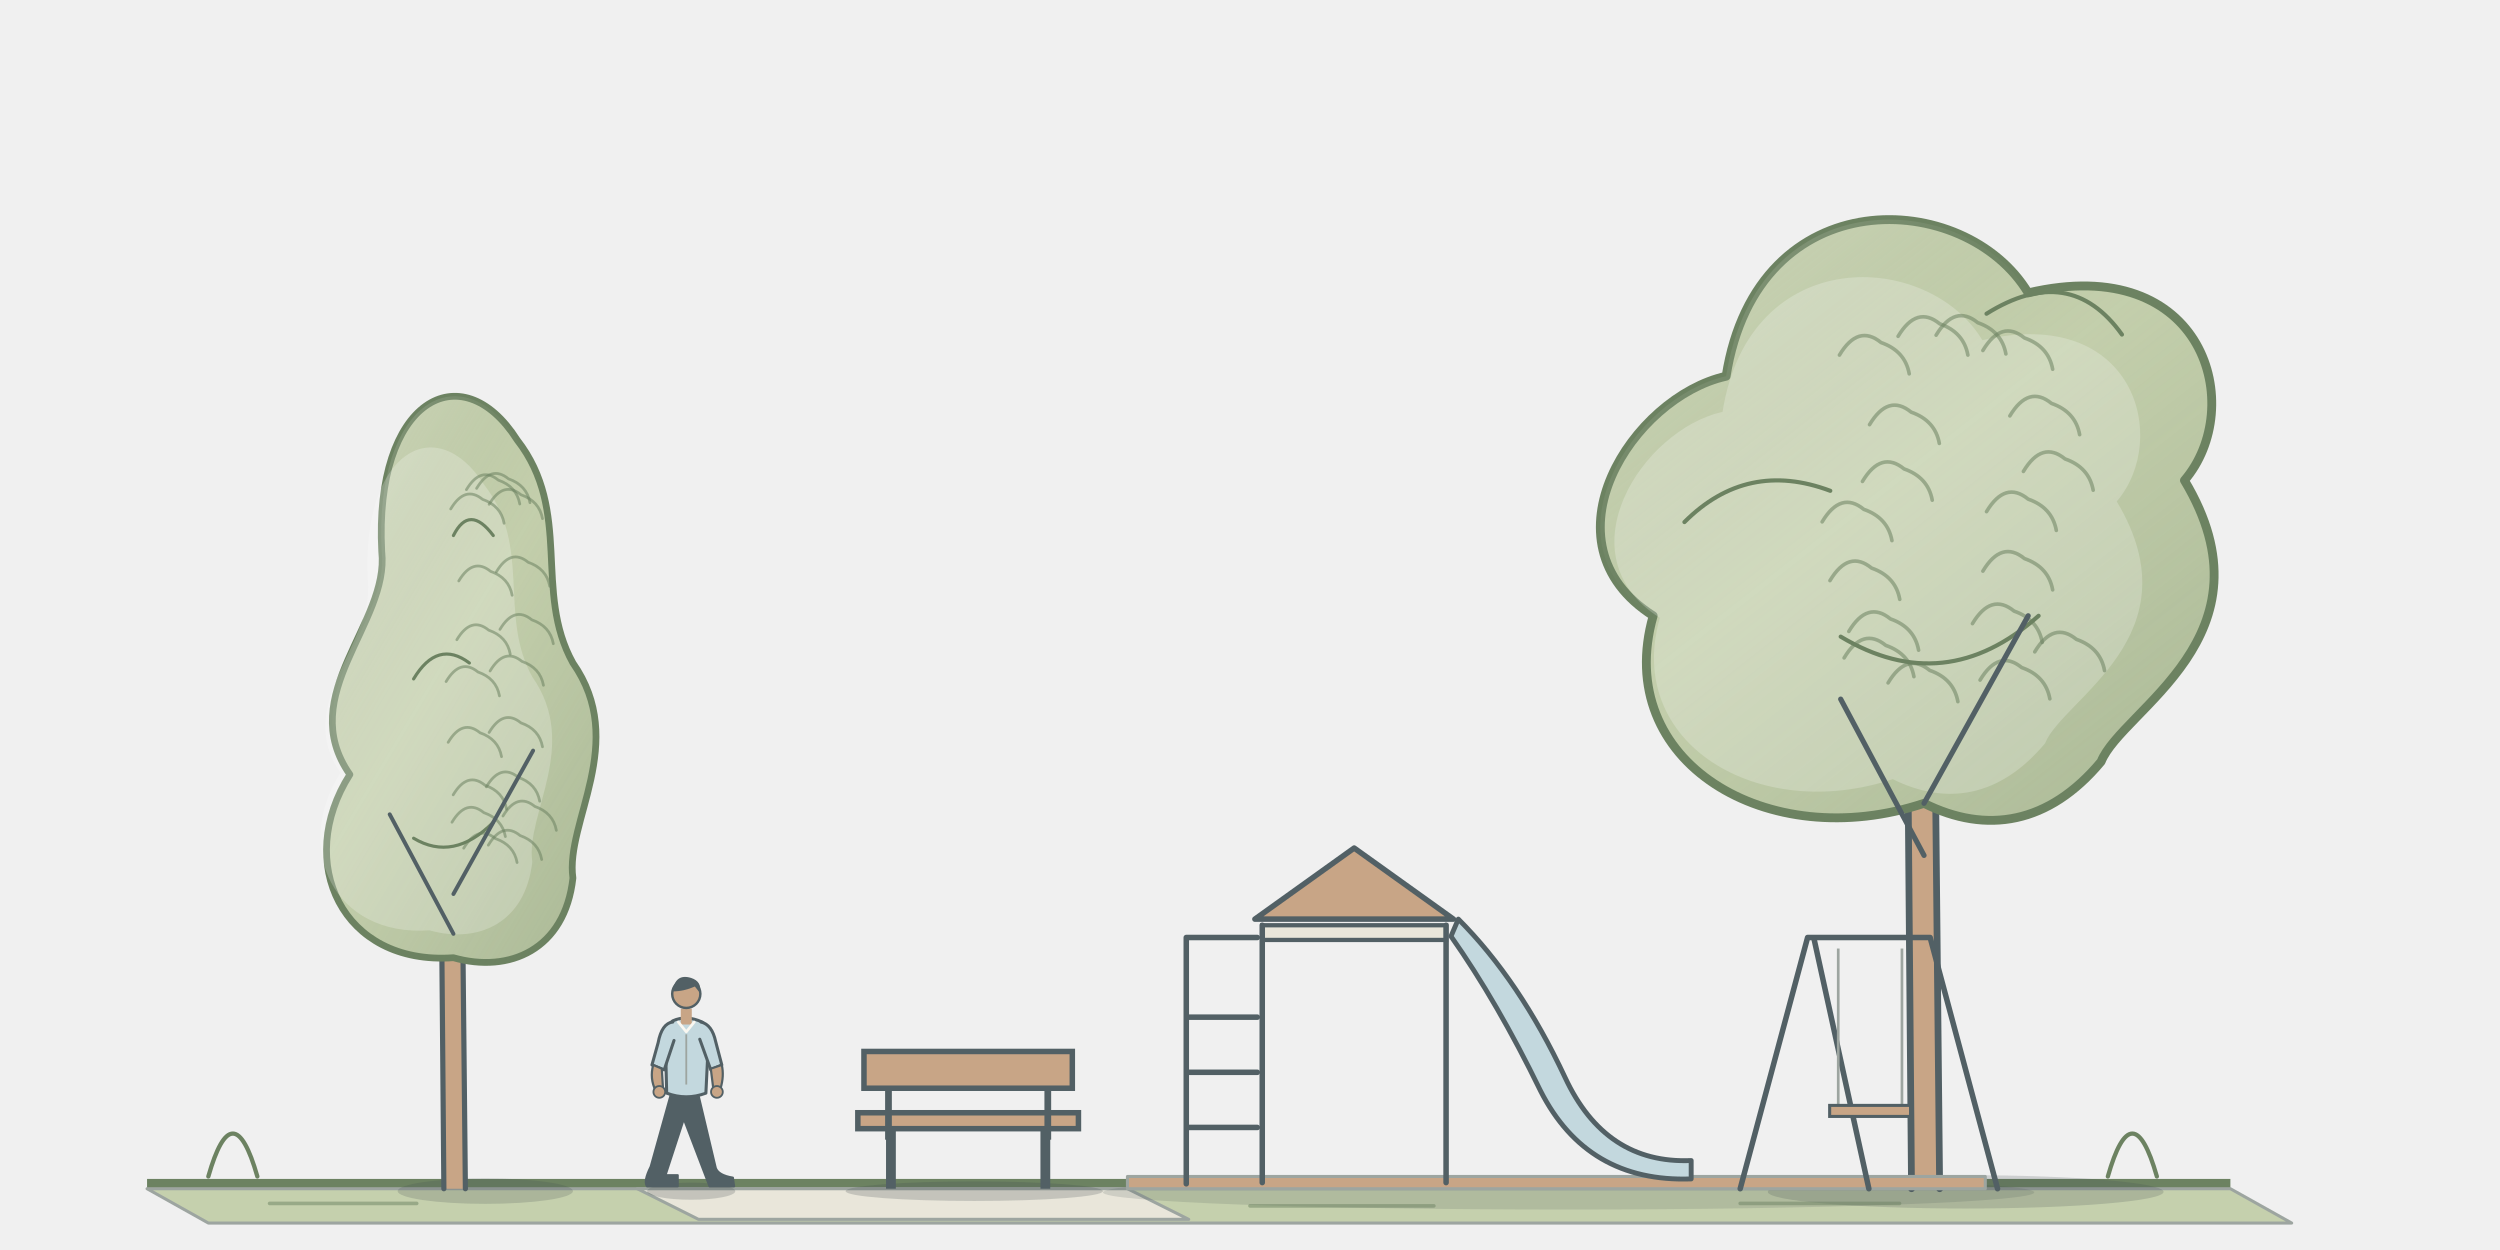
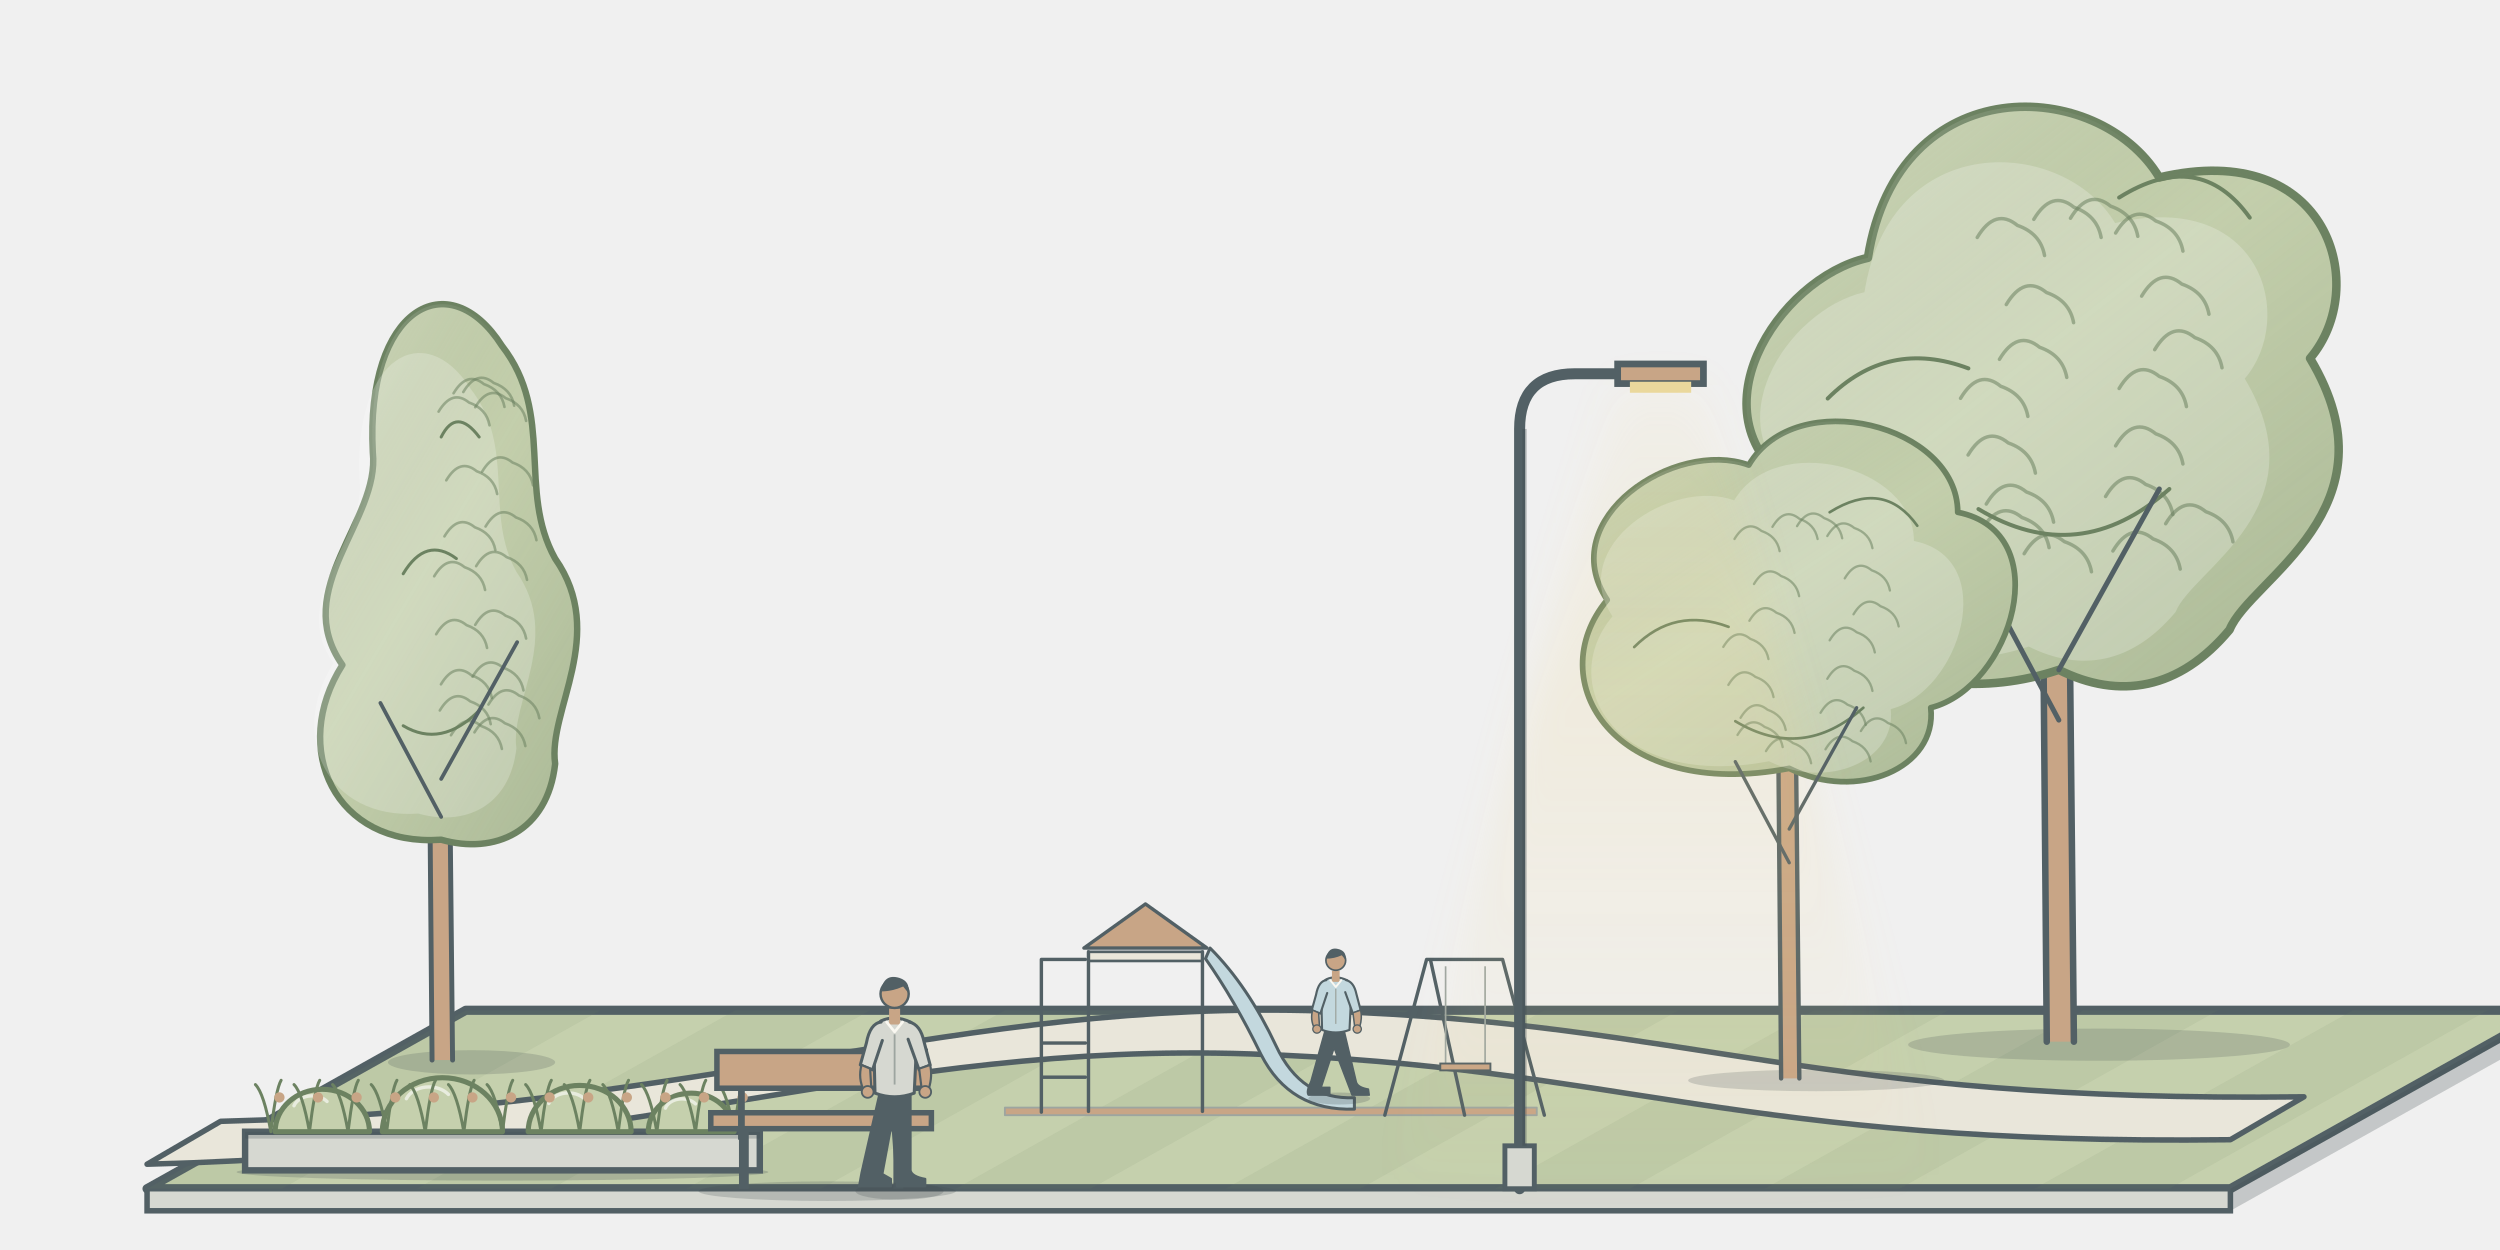
<svg xmlns="http://www.w3.org/2000/svg" viewBox="-1.2 -9.7 20.4 10.2" role="img" aria-label="Pocket park · watercolour · illustrative component" data-piece="22">
  <defs>
    <linearGradient id="piece-22-watercolour-wash" x1="0" y1="0" x2="1" y2=".5">
      <stop stop-color="#fffdf1" stop-opacity=".8" />
      <stop offset=".45" stop-color="#b6c5c5" stop-opacity=".05" />
      <stop offset="1" stop-color="#8b9c90" stop-opacity=".45" />
    </linearGradient>
    <linearGradient id="piece-22-watercolour-leaf-wash" x1="0" y1="0" x2=".8" y2="1">
      <stop stop-color="#faf8f1" stop-opacity=".28" />
      <stop offset=".5" stop-color="#6c8261" stop-opacity=".02" />
      <stop offset="1" stop-color="#6c8261" stop-opacity=".25" />
    </linearGradient>
    <linearGradient id="piece-22-watercolour-lamp-glow" x1="0" y1="0" x2="0" y2="1">
      <stop stop-color="#f4d477" stop-opacity=".06" />
      <stop offset=".4" stop-color="#f1d589" stop-opacity=".17" />
      <stop offset="1" stop-color="#f1d589" stop-opacity="0" />
    </linearGradient>
    <filter id="piece-22-watercolour-soft-glow" x="-50%" y="-15%" width="200%" height="140%">
      <feGaussianBlur stdDeviation=".16" />
    </filter>
    <pattern id="piece-22-watercolour-hatch" width=".55" height=".55" patternUnits="userSpaceOnUse" patternTransform="rotate(35)">
      <path d="M0,0 V.55" stroke="#526065" stroke-width=".035" opacity=".35" />
    </pattern>
    <pattern id="piece-22-watercolour-roof-hatch" width=".34" height=".28" patternUnits="userSpaceOnUse">
      <path d="M.04,.08 l.1,-.025 M.22,.2 l.06,-.04" stroke="#526065" stroke-width=".025" opacity=".45" />
    </pattern>
    <pattern id="piece-22-watercolour-brick" width=".9" height=".4" patternUnits="userSpaceOnUse">
      <path d="M0,.2 H.9 M0,.4 H.9 M.45,0 V.2 M0,.2 V.4" stroke="#526065" stroke-width=".02" opacity=".28" />
    </pattern>
    <pattern id="piece-22-watercolour-panel" width="2.6" height="3" patternUnits="userSpaceOnUse">
      <path d="M0,0 H2.6 M0,0 V3" stroke="#526065" stroke-width=".025" opacity=".16" />
    </pattern>
    <filter id="piece-22-watercolour-grain" x="0" y="0" width="100%" height="100%">
      <feTurbulence type="fractalNoise" baseFrequency=".65" numOctaves="3" stitchTiles="stitch" />
      <feColorMatrix type="saturate" values="0" />
    </filter>
  </defs>
  <g>
-     <rect x="0" y="-0.08" width="17" height="0.08" fill="#6c8261" stroke="none" stroke-width="0.065" />
-     <path d="M0,0 H17 l.5,.28 H.5Z" fill="#c5d0ad" stroke="#9da5a0" stroke-width="0.025" stroke-linecap="round" stroke-linejoin="round" />
-     <path d="M4,0 H8 l.5,.25 H4.5Z" fill="#e9e6da" stroke="#9da5a0" stroke-width="0.025" stroke-linecap="round" stroke-linejoin="round" />
-     <g data-feature="tree-1" transform="translate(2.5 0) scale(0.65)">
+     <path d="M0,0 H17 l2.6,-1.456 H2.6 Z" fill="#c5d0ad" stroke="#526065" stroke-width="0.075" stroke-linecap="round" stroke-linejoin="round" />
+     <rect x="0" y="0" width="17" height="0.18" fill="#d6d8d1" stroke="#526065" stroke-width="0.045" />
+     <path d="M17,0 l2.6,-1.456 v0.18 l-2.6,1.456Z" fill="#3f4a4e" stroke="none" stroke-width="0" stroke-linecap="round" stroke-linejoin="round" opacity=".25" />
+     <path d="M0,0 h1.1 l2.6,-1.456 h-1.1Z" fill="#6c8261" stroke="none" stroke-width="0" stroke-linecap="round" stroke-linejoin="round" opacity=".1" />
+     <path d="M2.2,0 h1.1 l2.6,-1.456 h-1.1Z" fill="#6c8261" stroke="none" stroke-width="0" stroke-linecap="round" stroke-linejoin="round" opacity=".1" />
+     <path d="M4.4,0 h1.1 l2.6,-1.456 h-1.1Z" fill="#6c8261" stroke="none" stroke-width="0" stroke-linecap="round" stroke-linejoin="round" opacity=".1" />
+     <path d="M6.6,0 h1.1 l2.6,-1.456 h-1.1Z" fill="#6c8261" stroke="none" stroke-width="0" stroke-linecap="round" stroke-linejoin="round" opacity=".1" />
+     <path d="M8.8,0 h1.1 l2.6,-1.456 h-1.1Z" fill="#6c8261" stroke="none" stroke-width="0" stroke-linecap="round" stroke-linejoin="round" opacity=".1" />
+     <path d="M11,0 h1.1 l2.6,-1.456 h-1.1Z" fill="#6c8261" stroke="none" stroke-width="0" stroke-linecap="round" stroke-linejoin="round" opacity=".1" />
+     <path d="M13.2,0 h1.1 l2.6,-1.456 h-1.1Z" fill="#6c8261" stroke="none" stroke-width="0" stroke-linecap="round" stroke-linejoin="round" opacity=".1" />
+     <path d="M15.4,0 h1.1 l2.6,-1.456 h-1.1Z" fill="#6c8261" stroke="none" stroke-width="0" stroke-linecap="round" stroke-linejoin="round" opacity=".1" />
+     <path d="M0,-.2 C4,-.3 6,-1.2 9,-1.1 C12,-1 13,-.35 17,-.4 L17.6,-.75 C13.6,-.7 12.6,-1.35 9.6,-1.45 C6.6,-1.55 4.6,-.65 .6,-.55Z" fill="#e9e6da" stroke="#526065" stroke-width="0.045" stroke-linecap="round" stroke-linejoin="round" />
+     <g data-feature="tree-1" transform="translate(2.4 -1.05) scale(0.62)">
      <ellipse cx=".4" cy=".03" rx="1.1" ry=".16" fill="#3f4a4e" opacity=".2" />
      <path d="M-.12,0 L-.16,-4.7 L.1,-4.9 L.15,0" fill="#c8a586" stroke="#526065" stroke-width="0.065" stroke-linecap="round" stroke-linejoin="round" />
      <path d="M0,-2.9 C-1.4,-2.8 -2,-4.1 -1.3,-5.2 C-2,-6.2 -.8,-7.1 -.9,-8 C-1,-9.9 .1,-10.5 .8,-9.4 C1.5,-8.5 1,-7.5 1.5,-6.6 C2.2,-5.6 1.4,-4.6 1.5,-3.9 C1.4,-3 .7,-2.7 0,-2.9 Z" fill="#c5d0ad" stroke="#6c8261" stroke-width="0.085" stroke-linecap="round" stroke-linejoin="round" />
      <path d="M0,-2.9 C-1.4,-2.8 -2,-4.1 -1.3,-5.2 C-2,-6.2 -.8,-7.1 -.9,-8 C-1,-9.9 .1,-10.5 .8,-9.4 C1.5,-8.5 1,-7.5 1.5,-6.6 C2.2,-5.6 1.4,-4.6 1.5,-3.9 C1.4,-3 .7,-2.7 0,-2.9 Z" fill="url(#piece-22-watercolour-leaf-wash)" stroke="none" stroke-width="0" stroke-linecap="round" stroke-linejoin="round" />
      <path d="M0,-2.9 C-1.4,-2.8 -2,-4.1 -1.3,-5.2 C-2,-6.2 -.8,-7.1 -.9,-8 C-1,-9.9 .1,-10.5 .8,-9.4 C1.5,-8.5 1,-7.5 1.5,-6.6 C2.2,-5.6 1.4,-4.6 1.5,-3.9 C1.4,-3 .7,-2.7 0,-2.9 Z" fill="#ffffff" stroke="none" stroke-width="0" stroke-linecap="round" stroke-linejoin="round" opacity=".22" transform="translate(-.3 -.75) scale(.86)" />
      <path d="M0.46,-6.5 q.18,-.3 .4,-.12 q.23,.08 .27,.3" fill="none" stroke="#6c8261" stroke-width="0.035" stroke-linecap="round" stroke-linejoin="round" opacity=".55" />
      <path d="M-0.003,-4.945 q.18,-.3 .4,-.12 q.23,.08 .27,.3" fill="none" stroke="#6c8261" stroke-width="0.035" stroke-linecap="round" stroke-linejoin="round" opacity=".55" />
      <path d="M0.291,-8.792 q.18,-.3 .4,-.12 q.23,.08 .27,.3" fill="none" stroke="#6c8261" stroke-width="0.035" stroke-linecap="round" stroke-linejoin="round" opacity=".55" />
      <path d="M0.622,-4.679 q.18,-.3 .4,-.12 q.23,.08 .27,.3" fill="none" stroke="#6c8261" stroke-width="0.035" stroke-linecap="round" stroke-linejoin="round" opacity=".55" />
      <path d="M0.043,-6.892 q.18,-.3 .4,-.12 q.23,.08 .27,.3" fill="none" stroke="#6c8261" stroke-width="0.035" stroke-linecap="round" stroke-linejoin="round" opacity=".55" />
      <path d="M0.539,-7.744 q.18,-.3 .4,-.12 q.23,.08 .27,.3" fill="none" stroke="#6c8261" stroke-width="0.035" stroke-linecap="round" stroke-linejoin="round" opacity=".55" />
      <path d="M0.129,-4.275 q.18,-.3 .4,-.12 q.23,.08 .27,.3" fill="none" stroke="#6c8261" stroke-width="0.035" stroke-linecap="round" stroke-linejoin="round" opacity=".55" />
      <path d="M-0.034,-8.534 q.18,-.3 .4,-.12 q.23,.08 .27,.3" fill="none" stroke="#6c8261" stroke-width="0.035" stroke-linecap="round" stroke-linejoin="round" opacity=".55" />
      <path d="M0.448,-5.728 q.18,-.3 .4,-.12 q.23,.08 .27,.3" fill="none" stroke="#6c8261" stroke-width="0.035" stroke-linecap="round" stroke-linejoin="round" opacity=".55" />
      <path d="M-0.066,-5.604 q.18,-.3 .4,-.12 q.23,.08 .27,.3" fill="none" stroke="#6c8261" stroke-width="0.035" stroke-linecap="round" stroke-linejoin="round" opacity=".55" />
      <path d="M0.448,-8.592 q.18,-.3 .4,-.12 q.23,.08 .27,.3" fill="none" stroke="#6c8261" stroke-width="0.035" stroke-linecap="round" stroke-linejoin="round" opacity=".55" />
      <path d="M0.438,-4.313 q.18,-.3 .4,-.12 q.23,.08 .27,.3" fill="none" stroke="#6c8261" stroke-width="0.035" stroke-linecap="round" stroke-linejoin="round" opacity=".55" />
      <path d="M0.067,-7.63 q.18,-.3 .4,-.12 q.23,.08 .27,.3" fill="none" stroke="#6c8261" stroke-width="0.035" stroke-linecap="round" stroke-linejoin="round" opacity=".55" />
      <path d="M0.584,-7.022 q.18,-.3 .4,-.12 q.23,.08 .27,.3" fill="none" stroke="#6c8261" stroke-width="0.035" stroke-linecap="round" stroke-linejoin="round" opacity=".55" />
      <path d="M-0.018,-4.601 q.18,-.3 .4,-.12 q.23,.08 .27,.3" fill="none" stroke="#6c8261" stroke-width="0.035" stroke-linecap="round" stroke-linejoin="round" opacity=".55" />
      <path d="M0.163,-8.776 q.18,-.3 .4,-.12 q.23,.08 .27,.3" fill="none" stroke="#6c8261" stroke-width="0.035" stroke-linecap="round" stroke-linejoin="round" opacity=".55" />
      <path d="M0.413,-5.045 q.18,-.3 .4,-.12 q.23,.08 .27,.3" fill="none" stroke="#6c8261" stroke-width="0.035" stroke-linecap="round" stroke-linejoin="round" opacity=".55" />
      <path d="M-0.092,-6.367 q.18,-.3 .4,-.12 q.23,.08 .27,.3" fill="none" stroke="#6c8261" stroke-width="0.035" stroke-linecap="round" stroke-linejoin="round" opacity=".55" />
      <path d="M-.5,-6.4 q.3,-.5 .7,-.2 M0,-8.2 q.2,-.4 .5,0 M-.5,-4.4 q.5,.3 1,-.2" fill="none" stroke="#6c8261" stroke-width="0.04" stroke-linecap="round" stroke-linejoin="round" />
      <path d="M0,-3.2 l-.8,-1.5 M0,-3.7 l1,-1.8" fill="none" stroke="#526065" stroke-width="0.05" stroke-linecap="round" stroke-linejoin="round" />
    </g>
-     <g data-feature="tree-2" transform="translate(14.5 0) scale(0.85)">
+     <g data-feature="tree-2" transform="translate(15.6 -1.2) scale(0.82)">
      <ellipse cx=".4" cy=".03" rx="1.9" ry=".16" fill="#3f4a4e" opacity=".2" />
      <path d="M-.12,0 L-.16,-4.7 L.1,-4.9 L.15,0" fill="#c8a586" stroke="#526065" stroke-width="0.065" stroke-linecap="round" stroke-linejoin="round" />
      <path d="M0,-3.7 C-1.5,-3.2 -3,-4.1 -2.6,-5.5 C-3.7,-6.2 -2.8,-7.6 -1.9,-7.8 C-1.6,-9.7 .4,-9.6 1,-8.6 C2.7,-9 3.1,-7.5 2.5,-6.8 C3.4,-5.3 1.9,-4.6 1.7,-4.1 C1.2,-3.5 .6,-3.4 0,-3.7 Z" fill="#c5d0ad" stroke="#6c8261" stroke-width="0.085" stroke-linecap="round" stroke-linejoin="round" />
      <path d="M0,-3.7 C-1.5,-3.2 -3,-4.1 -2.6,-5.5 C-3.7,-6.2 -2.8,-7.6 -1.9,-7.8 C-1.6,-9.7 .4,-9.6 1,-8.6 C2.7,-9 3.1,-7.5 2.5,-6.8 C3.4,-5.3 1.9,-4.6 1.7,-4.1 C1.2,-3.5 .6,-3.4 0,-3.7 Z" fill="url(#piece-22-watercolour-leaf-wash)" stroke="none" stroke-width="0" stroke-linecap="round" stroke-linejoin="round" />
      <path d="M0,-3.7 C-1.5,-3.2 -3,-4.1 -2.6,-5.5 C-3.7,-6.2 -2.8,-7.6 -1.9,-7.8 C-1.6,-9.7 .4,-9.6 1,-8.6 C2.7,-9 3.1,-7.5 2.5,-6.8 C3.4,-5.3 1.9,-4.6 1.7,-4.1 C1.2,-3.5 .6,-3.4 0,-3.7 Z" fill="#ffffff" stroke="none" stroke-width="0" stroke-linecap="round" stroke-linejoin="round" opacity=".22" transform="translate(-.3 -.75) scale(.86)" />
      <path d="M0.6,-6.5 q.18,-.3 .4,-.12 q.23,.08 .27,.3" fill="none" stroke="#6c8261" stroke-width="0.035" stroke-linecap="round" stroke-linejoin="round" opacity=".55" />
      <path d="M-0.722,-5.35 q.18,-.3 .4,-.12 q.23,.08 .27,.3" fill="none" stroke="#6c8261" stroke-width="0.035" stroke-linecap="round" stroke-linejoin="round" opacity=".55" />
      <path d="M0.116,-8.194 q.18,-.3 .4,-.12 q.23,.08 .27,.3" fill="none" stroke="#6c8261" stroke-width="0.035" stroke-linecap="round" stroke-linejoin="round" opacity=".55" />
      <path d="M1.063,-5.154 q.18,-.3 .4,-.12 q.23,.08 .27,.3" fill="none" stroke="#6c8261" stroke-width="0.035" stroke-linecap="round" stroke-linejoin="round" opacity=".55" />
      <path d="M-0.591,-6.79 q.18,-.3 .4,-.12 q.23,.08 .27,.3" fill="none" stroke="#6c8261" stroke-width="0.035" stroke-linecap="round" stroke-linejoin="round" opacity=".55" />
      <path d="M0.824,-7.419 q.18,-.3 .4,-.12 q.23,.08 .27,.3" fill="none" stroke="#6c8261" stroke-width="0.035" stroke-linecap="round" stroke-linejoin="round" opacity=".55" />
      <path d="M-0.345,-4.856 q.18,-.3 .4,-.12 q.23,.08 .27,.3" fill="none" stroke="#6c8261" stroke-width="0.035" stroke-linecap="round" stroke-linejoin="round" opacity=".55" />
      <path d="M-0.812,-8.003 q.18,-.3 .4,-.12 q.23,.08 .27,.3" fill="none" stroke="#6c8261" stroke-width="0.035" stroke-linecap="round" stroke-linejoin="round" opacity=".55" />
      <path d="M0.565,-5.929 q.18,-.3 .4,-.12 q.23,.08 .27,.3" fill="none" stroke="#6c8261" stroke-width="0.035" stroke-linecap="round" stroke-linejoin="round" opacity=".55" />
      <path d="M-0.903,-5.838 q.18,-.3 .4,-.12 q.23,.08 .27,.3" fill="none" stroke="#6c8261" stroke-width="0.035" stroke-linecap="round" stroke-linejoin="round" opacity=".55" />
      <path d="M0.565,-8.047 q.18,-.3 .4,-.12 q.23,.08 .27,.3" fill="none" stroke="#6c8261" stroke-width="0.035" stroke-linecap="round" stroke-linejoin="round" opacity=".55" />
      <path d="M0.538,-4.883 q.18,-.3 .4,-.12 q.23,.08 .27,.3" fill="none" stroke="#6c8261" stroke-width="0.035" stroke-linecap="round" stroke-linejoin="round" opacity=".55" />
      <path d="M-0.523,-7.335 q.18,-.3 .4,-.12 q.23,.08 .27,.3" fill="none" stroke="#6c8261" stroke-width="0.035" stroke-linecap="round" stroke-linejoin="round" opacity=".55" />
      <path d="M0.954,-6.886 q.18,-.3 .4,-.12 q.23,.08 .27,.3" fill="none" stroke="#6c8261" stroke-width="0.035" stroke-linecap="round" stroke-linejoin="round" opacity=".55" />
      <path d="M-0.767,-5.096 q.18,-.3 .4,-.12 q.23,.08 .27,.3" fill="none" stroke="#6c8261" stroke-width="0.035" stroke-linecap="round" stroke-linejoin="round" opacity=".55" />
      <path d="M-0.249,-8.183 q.18,-.3 .4,-.12 q.23,.08 .27,.3" fill="none" stroke="#6c8261" stroke-width="0.035" stroke-linecap="round" stroke-linejoin="round" opacity=".55" />
      <path d="M0.465,-5.425 q.18,-.3 .4,-.12 q.23,.08 .27,.3" fill="none" stroke="#6c8261" stroke-width="0.035" stroke-linecap="round" stroke-linejoin="round" opacity=".55" />
      <path d="M-0.978,-6.402 q.18,-.3 .4,-.12 q.23,.08 .27,.3" fill="none" stroke="#6c8261" stroke-width="0.035" stroke-linecap="round" stroke-linejoin="round" opacity=".55" />
      <path d="M-2.3,-6.4 q.6,-.6 1.4,-.3 M.6,-8.4 q.8,-.5 1.3,.2 M-.8,-5.3 q1,.6 1.9,-.2" fill="none" stroke="#6c8261" stroke-width="0.04" stroke-linecap="round" stroke-linejoin="round" />
      <path d="M0,-3.2 l-.8,-1.5 M0,-3.7 l1,-1.8" fill="none" stroke="#526065" stroke-width="0.05" stroke-linecap="round" stroke-linejoin="round" />
    </g>
-     <g transform="translate(5.8)">
-       <ellipse cx=".95" cy=".02" rx="1.05" ry=".08" fill="#3f4a4e" opacity=".22" />
-       <rect x="0" y="-0.62" width="1.8" height="0.13" fill="#c8a586" stroke="#526065" stroke-width="0.045" />
-       <rect x="0.05" y="-1.12" width="1.7" height="0.3" fill="#c8a586" stroke="#526065" stroke-width="0.045" />
-       <line x1="0.27" y1="-0.5" x2="0.27" y2="0" stroke="#526065" stroke-width="0.08" />
-       <line x1="1.53" y1="-0.5" x2="1.53" y2="0" stroke="#526065" stroke-width="0.08" />
-       <line x1="0.25" y1="-0.8" x2="0.25" y2="-0.4" stroke="#526065" stroke-width="0.055" />
-       <line x1="1.55" y1="-0.8" x2="1.55" y2="-0.4" stroke="#526065" stroke-width="0.055" />
-     </g>
-     <ellipse cx="11.6" cy=".03" rx="3.8" ry=".14" fill="#3f4a4e" opacity=".16" />
-     <g transform="translate(8)">
+     <g data-feature="tree-0" transform="translate(13.4 -0.9) scale(0.55)">
+       <ellipse cx=".4" cy=".03" rx="1.9" ry=".16" fill="#3f4a4e" opacity=".2" />
+       <path d="M-.12,0 L-.16,-4.7 L.1,-4.9 L.15,0" fill="#c8a586" stroke="#526065" stroke-width="0.065" stroke-linecap="round" stroke-linejoin="round" />
+       <path d="M0,-4.6 C-2.6,-4.1 -3.7,-5.9 -2.7,-7.1 C-3.5,-8.3 -1.7,-9.5 -.6,-9.1 C.1,-10.3 2.5,-9.7 2.5,-8.4 C4,-8.1 3.3,-5.8 2.1,-5.5 C2.2,-4.6 1,-4.1 0,-4.6 Z" fill="#c5d0ad" stroke="#6c8261" stroke-width="0.085" stroke-linecap="round" stroke-linejoin="round" />
+       <path d="M0,-4.6 C-2.6,-4.1 -3.7,-5.9 -2.7,-7.1 C-3.5,-8.3 -1.7,-9.5 -.6,-9.1 C.1,-10.3 2.5,-9.7 2.5,-8.4 C4,-8.1 3.3,-5.8 2.1,-5.5 C2.2,-4.6 1,-4.1 0,-4.6 Z" fill="url(#piece-22-watercolour-leaf-wash)" stroke="none" stroke-width="0" stroke-linecap="round" stroke-linejoin="round" />
+       <path d="M0,-4.6 C-2.6,-4.1 -3.7,-5.9 -2.7,-7.1 C-3.5,-8.3 -1.7,-9.5 -.6,-9.1 C.1,-10.3 2.5,-9.7 2.5,-8.4 C4,-8.1 3.3,-5.8 2.1,-5.5 C2.2,-4.6 1,-4.1 0,-4.6 Z" fill="#ffffff" stroke="none" stroke-width="0" stroke-linecap="round" stroke-linejoin="round" opacity=".22" transform="translate(-.3 -.75) scale(.86)" />
+       <path d="M0.6,-6.5 q.18,-.3 .4,-.12 q.23,.08 .27,.3" fill="none" stroke="#6c8261" stroke-width="0.035" stroke-linecap="round" stroke-linejoin="round" opacity=".55" />
+       <path d="M-0.722,-5.35 q.18,-.3 .4,-.12 q.23,.08 .27,.3" fill="none" stroke="#6c8261" stroke-width="0.035" stroke-linecap="round" stroke-linejoin="round" opacity=".55" />
+       <path d="M0.116,-8.194 q.18,-.3 .4,-.12 q.23,.08 .27,.3" fill="none" stroke="#6c8261" stroke-width="0.035" stroke-linecap="round" stroke-linejoin="round" opacity=".55" />
+       <path d="M1.063,-5.154 q.18,-.3 .4,-.12 q.23,.08 .27,.3" fill="none" stroke="#6c8261" stroke-width="0.035" stroke-linecap="round" stroke-linejoin="round" opacity=".55" />
+       <path d="M-0.591,-6.79 q.18,-.3 .4,-.12 q.23,.08 .27,.3" fill="none" stroke="#6c8261" stroke-width="0.035" stroke-linecap="round" stroke-linejoin="round" opacity=".55" />
+       <path d="M0.824,-7.419 q.18,-.3 .4,-.12 q.23,.08 .27,.3" fill="none" stroke="#6c8261" stroke-width="0.035" stroke-linecap="round" stroke-linejoin="round" opacity=".55" />
+       <path d="M-0.345,-4.856 q.18,-.3 .4,-.12 q.23,.08 .27,.3" fill="none" stroke="#6c8261" stroke-width="0.035" stroke-linecap="round" stroke-linejoin="round" opacity=".55" />
+       <path d="M-0.812,-8.003 q.18,-.3 .4,-.12 q.23,.08 .27,.3" fill="none" stroke="#6c8261" stroke-width="0.035" stroke-linecap="round" stroke-linejoin="round" opacity=".55" />
+       <path d="M0.565,-5.929 q.18,-.3 .4,-.12 q.23,.08 .27,.3" fill="none" stroke="#6c8261" stroke-width="0.035" stroke-linecap="round" stroke-linejoin="round" opacity=".55" />
+       <path d="M-0.903,-5.838 q.18,-.3 .4,-.12 q.23,.08 .27,.3" fill="none" stroke="#6c8261" stroke-width="0.035" stroke-linecap="round" stroke-linejoin="round" opacity=".55" />
+       <path d="M0.565,-8.047 q.18,-.3 .4,-.12 q.23,.08 .27,.3" fill="none" stroke="#6c8261" stroke-width="0.035" stroke-linecap="round" stroke-linejoin="round" opacity=".55" />
+       <path d="M0.538,-4.883 q.18,-.3 .4,-.12 q.23,.08 .27,.3" fill="none" stroke="#6c8261" stroke-width="0.035" stroke-linecap="round" stroke-linejoin="round" opacity=".55" />
+       <path d="M-0.523,-7.335 q.18,-.3 .4,-.12 q.23,.08 .27,.3" fill="none" stroke="#6c8261" stroke-width="0.035" stroke-linecap="round" stroke-linejoin="round" opacity=".55" />
+       <path d="M0.954,-6.886 q.18,-.3 .4,-.12 q.23,.08 .27,.3" fill="none" stroke="#6c8261" stroke-width="0.035" stroke-linecap="round" stroke-linejoin="round" opacity=".55" />
+       <path d="M-0.767,-5.096 q.18,-.3 .4,-.12 q.23,.08 .27,.3" fill="none" stroke="#6c8261" stroke-width="0.035" stroke-linecap="round" stroke-linejoin="round" opacity=".55" />
+       <path d="M-0.249,-8.183 q.18,-.3 .4,-.12 q.23,.08 .27,.3" fill="none" stroke="#6c8261" stroke-width="0.035" stroke-linecap="round" stroke-linejoin="round" opacity=".55" />
+       <path d="M0.465,-5.425 q.18,-.3 .4,-.12 q.23,.08 .27,.3" fill="none" stroke="#6c8261" stroke-width="0.035" stroke-linecap="round" stroke-linejoin="round" opacity=".55" />
+       <path d="M-0.978,-6.402 q.18,-.3 .4,-.12 q.23,.08 .27,.3" fill="none" stroke="#6c8261" stroke-width="0.035" stroke-linecap="round" stroke-linejoin="round" opacity=".55" />
+       <path d="M-2.3,-6.4 q.6,-.6 1.4,-.3 M.6,-8.4 q.8,-.5 1.3,.2 M-.8,-5.3 q1,.6 1.9,-.2" fill="none" stroke="#6c8261" stroke-width="0.04" stroke-linecap="round" stroke-linejoin="round" />
+       <path d="M0,-3.2 l-.8,-1.5 M0,-3.7 l1,-1.8" fill="none" stroke="#526065" stroke-width="0.05" stroke-linecap="round" stroke-linejoin="round" />
+     </g>
+     <g transform="translate(.8 -.15) scale(.7)">
+       <ellipse cx="3" cy=".02" rx="3.1" ry="0.1" fill="#3f4a4e" opacity=".22" />
+       <rect x="0" y="-0.45" width="6" height="0.45" fill="#d6d8d1" stroke="#526065" stroke-width="0.075" />
+       <rect x="0" y="-0.45" width="6" height="0.08" fill="#3f4a4e" stroke="none" stroke-width="0" opacity="0.25" />
+       <path d="M0.35,-.45 a0.55,0.495 0 0 1 1.1,0Z" fill="#c5d0ad" stroke="#6c8261" stroke-width="0.06" stroke-linecap="round" stroke-linejoin="round" />
+       <path d="M0.57,-0.753 a0.22,0.165 0 0 1 0.385,-.05" fill="none" stroke="#ffffff" stroke-width="0.04" stroke-linecap="round" stroke-linejoin="round" opacity=".6" />
+       <path d="M1.6,-.45 a0.7,0.63 0 0 1 1.4,0Z" fill="#c5d0ad" stroke="#6c8261" stroke-width="0.06" stroke-linecap="round" stroke-linejoin="round" />
+       <path d="M1.88,-0.835 a0.28,0.21 0 0 1 0.49,-.05" fill="none" stroke="#ffffff" stroke-width="0.04" stroke-linecap="round" stroke-linejoin="round" opacity=".6" />
+       <path d="M3.3,-.45 a0.6,0.54 0 0 1 1.2,0Z" fill="#c5d0ad" stroke="#6c8261" stroke-width="0.06" stroke-linecap="round" stroke-linejoin="round" />
+       <path d="M3.54,-0.78 a0.24,0.18 0 0 1 0.42,-.05" fill="none" stroke="#ffffff" stroke-width="0.04" stroke-linecap="round" stroke-linejoin="round" opacity=".6" />
+       <path d="M4.7,-.45 a0.5,0.45 0 0 1 1,0Z" fill="#c5d0ad" stroke="#6c8261" stroke-width="0.06" stroke-linecap="round" stroke-linejoin="round" />
+       <path d="M4.9,-0.725 a0.2,0.15 0 0 1 0.35,-.05" fill="none" stroke="#ffffff" stroke-width="0.04" stroke-linecap="round" stroke-linejoin="round" opacity=".6" />
+       <path d="M0.3,-.45 q-.08,-.45 -.18,-.55 M0.3,-.45 q.06,-.5 .12,-.6" fill="none" stroke="#6c8261" stroke-width="0.035" stroke-linecap="round" stroke-linejoin="round" />
+       <circle cx="0.4" cy="-0.85" r="0.06" fill="#c8a586" stroke="none" stroke-width="0.06" />
+       <path d="M0.75,-.45 q-.08,-.45 -.18,-.55 M0.75,-.45 q.06,-.5 .12,-.6" fill="none" stroke="#6c8261" stroke-width="0.035" stroke-linecap="round" stroke-linejoin="round" />
+       <circle cx="0.85" cy="-0.85" r="0.06" fill="#c8a586" stroke="none" stroke-width="0.06" />
+       <path d="M1.2,-.45 q-.08,-.45 -.18,-.55 M1.2,-.45 q.06,-.5 .12,-.6" fill="none" stroke="#6c8261" stroke-width="0.035" stroke-linecap="round" stroke-linejoin="round" />
+       <circle cx="1.3" cy="-0.85" r="0.06" fill="#c8a586" stroke="none" stroke-width="0.06" />
+       <path d="M1.65,-.45 q-.08,-.45 -.18,-.55 M1.65,-.45 q.06,-.5 .12,-.6" fill="none" stroke="#6c8261" stroke-width="0.035" stroke-linecap="round" stroke-linejoin="round" />
+       <circle cx="1.75" cy="-0.85" r="0.06" fill="#c8a586" stroke="none" stroke-width="0.06" />
+       <path d="M2.1,-.45 q-.08,-.45 -.18,-.55 M2.1,-.45 q.06,-.5 .12,-.6" fill="none" stroke="#6c8261" stroke-width="0.035" stroke-linecap="round" stroke-linejoin="round" />
+       <circle cx="2.2" cy="-0.85" r="0.06" fill="#c8a586" stroke="none" stroke-width="0.06" />
+       <path d="M2.55,-.45 q-.08,-.45 -.18,-.55 M2.55,-.45 q.06,-.5 .12,-.6" fill="none" stroke="#6c8261" stroke-width="0.035" stroke-linecap="round" stroke-linejoin="round" />
+       <circle cx="2.65" cy="-0.85" r="0.06" fill="#c8a586" stroke="none" stroke-width="0.06" />
+       <path d="M3,-.45 q-.08,-.45 -.18,-.55 M3,-.45 q.06,-.5 .12,-.6" fill="none" stroke="#6c8261" stroke-width="0.035" stroke-linecap="round" stroke-linejoin="round" />
+       <circle cx="3.1" cy="-0.85" r="0.06" fill="#c8a586" stroke="none" stroke-width="0.06" />
+       <path d="M3.45,-.45 q-.08,-.45 -.18,-.55 M3.45,-.45 q.06,-.5 .12,-.6" fill="none" stroke="#6c8261" stroke-width="0.035" stroke-linecap="round" stroke-linejoin="round" />
+       <circle cx="3.55" cy="-0.85" r="0.06" fill="#c8a586" stroke="none" stroke-width="0.06" />
+       <path d="M3.9,-.45 q-.08,-.45 -.18,-.55 M3.9,-.45 q.06,-.5 .12,-.6" fill="none" stroke="#6c8261" stroke-width="0.035" stroke-linecap="round" stroke-linejoin="round" />
+       <circle cx="4" cy="-0.85" r="0.06" fill="#c8a586" stroke="none" stroke-width="0.06" />
+       <path d="M4.35,-.45 q-.08,-.45 -.18,-.55 M4.35,-.45 q.06,-.5 .12,-.6" fill="none" stroke="#6c8261" stroke-width="0.035" stroke-linecap="round" stroke-linejoin="round" />
+       <circle cx="4.45" cy="-0.85" r="0.06" fill="#c8a586" stroke="none" stroke-width="0.06" />
+       <path d="M4.8,-.45 q-.08,-.45 -.18,-.55 M4.8,-.45 q.06,-.5 .12,-.6" fill="none" stroke="#6c8261" stroke-width="0.035" stroke-linecap="round" stroke-linejoin="round" />
+       <circle cx="4.9" cy="-0.85" r="0.06" fill="#c8a586" stroke="none" stroke-width="0.06" />
+       <path d="M5.25,-.45 q-.08,-.45 -.18,-.55 M5.25,-.45 q.06,-.5 .12,-.6" fill="none" stroke="#6c8261" stroke-width="0.035" stroke-linecap="round" stroke-linejoin="round" />
+       <circle cx="5.35" cy="-0.85" r="0.06" fill="#c8a586" stroke="none" stroke-width="0.06" />
+       <path d="M5.7,-.45 q-.08,-.45 -.18,-.55 M5.7,-.45 q.06,-.5 .12,-.6" fill="none" stroke="#6c8261" stroke-width="0.035" stroke-linecap="round" stroke-linejoin="round" />
+       <circle cx="5.8" cy="-0.85" r="0.06" fill="#c8a586" stroke="none" stroke-width="0.06" />
+     </g>
+     <g transform="translate(7 -.6) scale(.62)">
      <path d="M0,0 H7 v-.1 H0Z" fill="#c8a586" stroke="#9da5a0" stroke-width="0.025" stroke-linecap="round" stroke-linejoin="round" />
      <rect x="1.1" y="-2.15" width="1.5" height="0.12" fill="#e9e6da" stroke="#526065" stroke-width="0.035" />
      <path d="M1.1,-.05 V-2.15 M2.6,-2.15 V-.05 M1.04,-2.2 L1.85,-2.78 L2.66,-2.2Z" fill="#c8a586" stroke="#526065" stroke-width="0.045" stroke-linecap="round" stroke-linejoin="round" />
      <path d="M2.64,-2.06 Q3.02,-1.52 3.37,-.8 Q3.75,-.05 4.6,-.08 L4.6,-.23 Q3.9,-.2 3.57,-.91 Q3.2,-1.7 2.7,-2.2Z" fill="#c3d8de" stroke="#526065" stroke-width="0.04" stroke-linecap="round" stroke-linejoin="round" />
      <path d="M.48,-.04 V-2.05 H1.06 M.48,-.5 H1.06 M.48,-.95 H1.06 M.48,-1.4 H1.06 M5,0 L5.55,-2.05 H6.55 L7.1,0 M5.6,-2.05 L6.05,0" fill="none" stroke="#526065" stroke-width="0.045" stroke-linecap="round" stroke-linejoin="round" />
      <line x1="5.8" y1="-1.96" x2="5.8" y2="-0.66" stroke="#9da5a0" stroke-width="0.022" />
      <line x1="6.32" y1="-1.96" x2="6.32" y2="-0.66" stroke="#9da5a0" stroke-width="0.022" />
      <rect x="5.73" y="-0.68" width="0.66" height="0.09" fill="#c8a586" stroke="#526065" stroke-width="0.025" />
    </g>
-     <path d="M1,.12 h1.2 M9,.14 h1.5 M13,.12 h1.3" fill="none" stroke="#6c8261" stroke-width="0.03" stroke-linecap="round" stroke-linejoin="round" opacity=".5" />
-     <g data-feature="figure" transform="translate(4.4 0)">
+     <g transform="translate(4.6)">
+       <ellipse cx=".95" cy=".02" rx="1.05" ry=".08" fill="#3f4a4e" opacity=".22" />
+       <rect x="0" y="-0.62" width="1.8" height="0.13" fill="#c8a586" stroke="#526065" stroke-width="0.045" />
+       <rect x="0.05" y="-1.12" width="1.7" height="0.3" fill="#c8a586" stroke="#526065" stroke-width="0.045" />
+       <line x1="0.27" y1="-0.5" x2="0.27" y2="0" stroke="#526065" stroke-width="0.08" />
+       <line x1="1.53" y1="-0.5" x2="1.53" y2="0" stroke="#526065" stroke-width="0.08" />
+       <line x1="0.25" y1="-0.8" x2="0.25" y2="-0.4" stroke="#526065" stroke-width="0.055" />
+       <line x1="1.55" y1="-0.8" x2="1.55" y2="-0.4" stroke="#526065" stroke-width="0.055" />
+     </g>
+     <g data-feature="warm-lamp">
+       <path d="M12,-6.56 L10.2,-.12 Q12.35,.35 14.5,-.12 L12.7,-6.56 Z" fill="url(#piece-22-watercolour-lamp-glow)" stroke="none" stroke-width="0" stroke-linecap="round" stroke-linejoin="round" filter="url(#piece-22-watercolour-soft-glow)" />
+       <path d="M11.2,0 v-6.2 q0,-.45 .45,-.45 h.75" fill="none" stroke="#526065" stroke-width="0.09" stroke-linecap="round" stroke-linejoin="round" />
+       <rect x="12" y="-6.73" width="0.7" height="0.16" fill="#c8a586" stroke="#526065" stroke-width="0.055" />
+       <line x1="12.1" y1="-6.54" x2="12.6" y2="-6.54" stroke="#ead89c" stroke-width="0.09" />
+       <rect x="11.08" y="-0.35" width="0.24" height="0.35" fill="#d6d8d1" stroke="#526065" stroke-width="0.04" />
+       <line x1="11.24" y1="-6.2" x2="11.24" y2="-0.35" stroke="#3f4a4e" stroke-width="0.035" opacity=".35" />
+     </g>
+     <g data-feature="figure" transform="translate(6.1 0)">
      <ellipse cx=".04" cy=".02" rx=".36" ry=".07" fill="#3f4a4e" opacity=".22" />
-       <path d="M-.12,-.79 Q0,-.82 .1,-.76 L.24,-.17 Q.26,-.11 .38,-.09 L.39,-.02 H.19 L-.02,-.57 L-.17,-.11 H-.07 V-.02 H-.32 Q-.35,-.06 -.29,-.18 Z" fill="#526065" stroke="#526065" stroke-width="0.018" stroke-linecap="round" stroke-linejoin="round" />
-       <path d="M-.11,-1.37 Q0,-1.42 .13,-1.36 Q.18,-1.32 .18,-1.19 L.16,-.78 Q0,-.72 -.16,-.78 L-.17,-1.2 Q-.18,-1.32 -.11,-1.37Z" fill="#c3d8de" stroke="#526065" stroke-width="0.025" stroke-linecap="round" stroke-linejoin="round" />
-       <path d="M-.11,-1.36 Q-.2,-1.35 -.23,-1.19 L-.28,-1.01 L-.18,-.97 L-.1,-1.21 M.12,-1.36 Q.21,-1.34 .24,-1.2 L.29,-1.01 L.2,-.97 L.11,-1.22" fill="#c3d8de" stroke="#526065" stroke-width="0.025" stroke-linecap="round" stroke-linejoin="round" />
+       <path d="M-.12,-.79 H.13 L.13,-.15 Q.14,-.1 .25,-.08 V-.02 H.02 L-.02,-.55 L-.1,-.12 L-.03,-.08 V-.02 H-.29 L-.27,-.13 Z" fill="#526065" stroke="#526065" stroke-width="0.018" stroke-linecap="round" stroke-linejoin="round" />
+       <path d="M-.11,-1.37 Q0,-1.42 .13,-1.36 Q.18,-1.32 .18,-1.19 L.16,-.78 Q0,-.72 -.16,-.78 L-.17,-1.2 Q-.18,-1.32 -.11,-1.37Z" fill="#d6d8d1" stroke="#526065" stroke-width="0.025" stroke-linecap="round" stroke-linejoin="round" />
+       <path d="M-.11,-1.36 Q-.2,-1.35 -.23,-1.19 L-.28,-1.01 L-.18,-.97 L-.1,-1.21 M.12,-1.36 Q.21,-1.34 .24,-1.2 L.29,-1.01 L.2,-.97 L.11,-1.22" fill="#d6d8d1" stroke="#526065" stroke-width="0.025" stroke-linecap="round" stroke-linejoin="round" />
      <path d="M-.27,-1.01 Q-.3,-.9 -.25,-.8 L-.19,-.82 L-.2,-.98 Z M.2,-.98 L.22,-.82 L.28,-.82 Q.31,-.92 .29,-1.01 Z" fill="#c8a586" stroke="#526065" stroke-width="0.018" stroke-linecap="round" stroke-linejoin="round" />
      <circle cx="-0.22" cy="-0.79" r="0.048" fill="#c8a586" stroke="#526065" stroke-width="0.015" />
      <circle cx="0.25" cy="-0.79" r="0.048" fill="#c8a586" stroke="#526065" stroke-width="0.015" />
      <rect x="-0.045" y="-1.47" width="0.09" height="0.13" fill="#c8a586" stroke="none" stroke-width="0.065" />
      <path d="M-.065,-1.36 L0,-1.28 L.065,-1.36" fill="none" stroke="#faf8f1" stroke-width="0.022" stroke-linecap="round" stroke-linejoin="round" />
      <line x1="0" y1="-1.26" x2="0" y2="-0.85" stroke="#9da5a0" stroke-width="0.015" />
      <circle cx="0" cy="-1.59" r="0.115" fill="#c8a586" stroke="#526065" stroke-width="0.02" />
      <path d="M-.112,-1.61 Q-.09,-1.76 .04,-1.72 Q.13,-1.69 .11,-1.6 L.07,-1.65 Q-.02,-1.61 -.112,-1.61Z" fill="#526065" stroke="none" stroke-width="0.075" stroke-linecap="round" stroke-linejoin="round" />
    </g>
-     <path d="M.5,-.1 q.2,-.7 .4,0 M16,-.1 q.2,-.7 .4,0" fill="none" stroke="#6c8261" stroke-width="0.035" stroke-linecap="round" stroke-linejoin="round" />
+     <g transform="translate(9.7 -.75) scale(.7)">
+       <g data-feature="figure" transform="translate(0 0)">
+         <ellipse cx=".04" cy=".02" rx=".36" ry=".07" fill="#3f4a4e" opacity=".22" />
+         <path d="M-.12,-.79 Q0,-.82 .1,-.76 L.24,-.17 Q.26,-.11 .38,-.09 L.39,-.02 H.19 L-.02,-.57 L-.17,-.11 H-.07 V-.02 H-.32 Q-.35,-.06 -.29,-.18 Z" fill="#526065" stroke="#526065" stroke-width="0.018" stroke-linecap="round" stroke-linejoin="round" />
+         <path d="M-.11,-1.37 Q0,-1.42 .13,-1.36 Q.18,-1.32 .18,-1.19 L.16,-.78 Q0,-.72 -.16,-.78 L-.17,-1.2 Q-.18,-1.32 -.11,-1.37Z" fill="#c3d8de" stroke="#526065" stroke-width="0.025" stroke-linecap="round" stroke-linejoin="round" />
+         <path d="M-.11,-1.36 Q-.2,-1.35 -.23,-1.19 L-.28,-1.01 L-.18,-.97 L-.1,-1.21 M.12,-1.36 Q.21,-1.34 .24,-1.2 L.29,-1.01 L.2,-.97 L.11,-1.22" fill="#c3d8de" stroke="#526065" stroke-width="0.025" stroke-linecap="round" stroke-linejoin="round" />
+         <path d="M-.27,-1.01 Q-.3,-.9 -.25,-.8 L-.19,-.82 L-.2,-.98 Z M.2,-.98 L.22,-.82 L.28,-.82 Q.31,-.92 .29,-1.01 Z" fill="#c8a586" stroke="#526065" stroke-width="0.018" stroke-linecap="round" stroke-linejoin="round" />
+         <circle cx="-0.22" cy="-0.79" r="0.048" fill="#c8a586" stroke="#526065" stroke-width="0.015" />
+         <circle cx="0.25" cy="-0.79" r="0.048" fill="#c8a586" stroke="#526065" stroke-width="0.015" />
+         <rect x="-0.045" y="-1.47" width="0.09" height="0.13" fill="#c8a586" stroke="none" stroke-width="0.065" />
+         <path d="M-.065,-1.36 L0,-1.28 L.065,-1.36" fill="none" stroke="#faf8f1" stroke-width="0.022" stroke-linecap="round" stroke-linejoin="round" />
+         <line x1="0" y1="-1.26" x2="0" y2="-0.85" stroke="#9da5a0" stroke-width="0.015" />
+         <circle cx="0" cy="-1.59" r="0.115" fill="#c8a586" stroke="#526065" stroke-width="0.02" />
+         <path d="M-.112,-1.61 Q-.09,-1.76 .04,-1.72 Q.13,-1.69 .11,-1.6 L.07,-1.65 Q-.02,-1.61 -.112,-1.61Z" fill="#526065" stroke="none" stroke-width="0.075" stroke-linecap="round" stroke-linejoin="round" />
+       </g>
+     </g>
  </g>
</svg>
